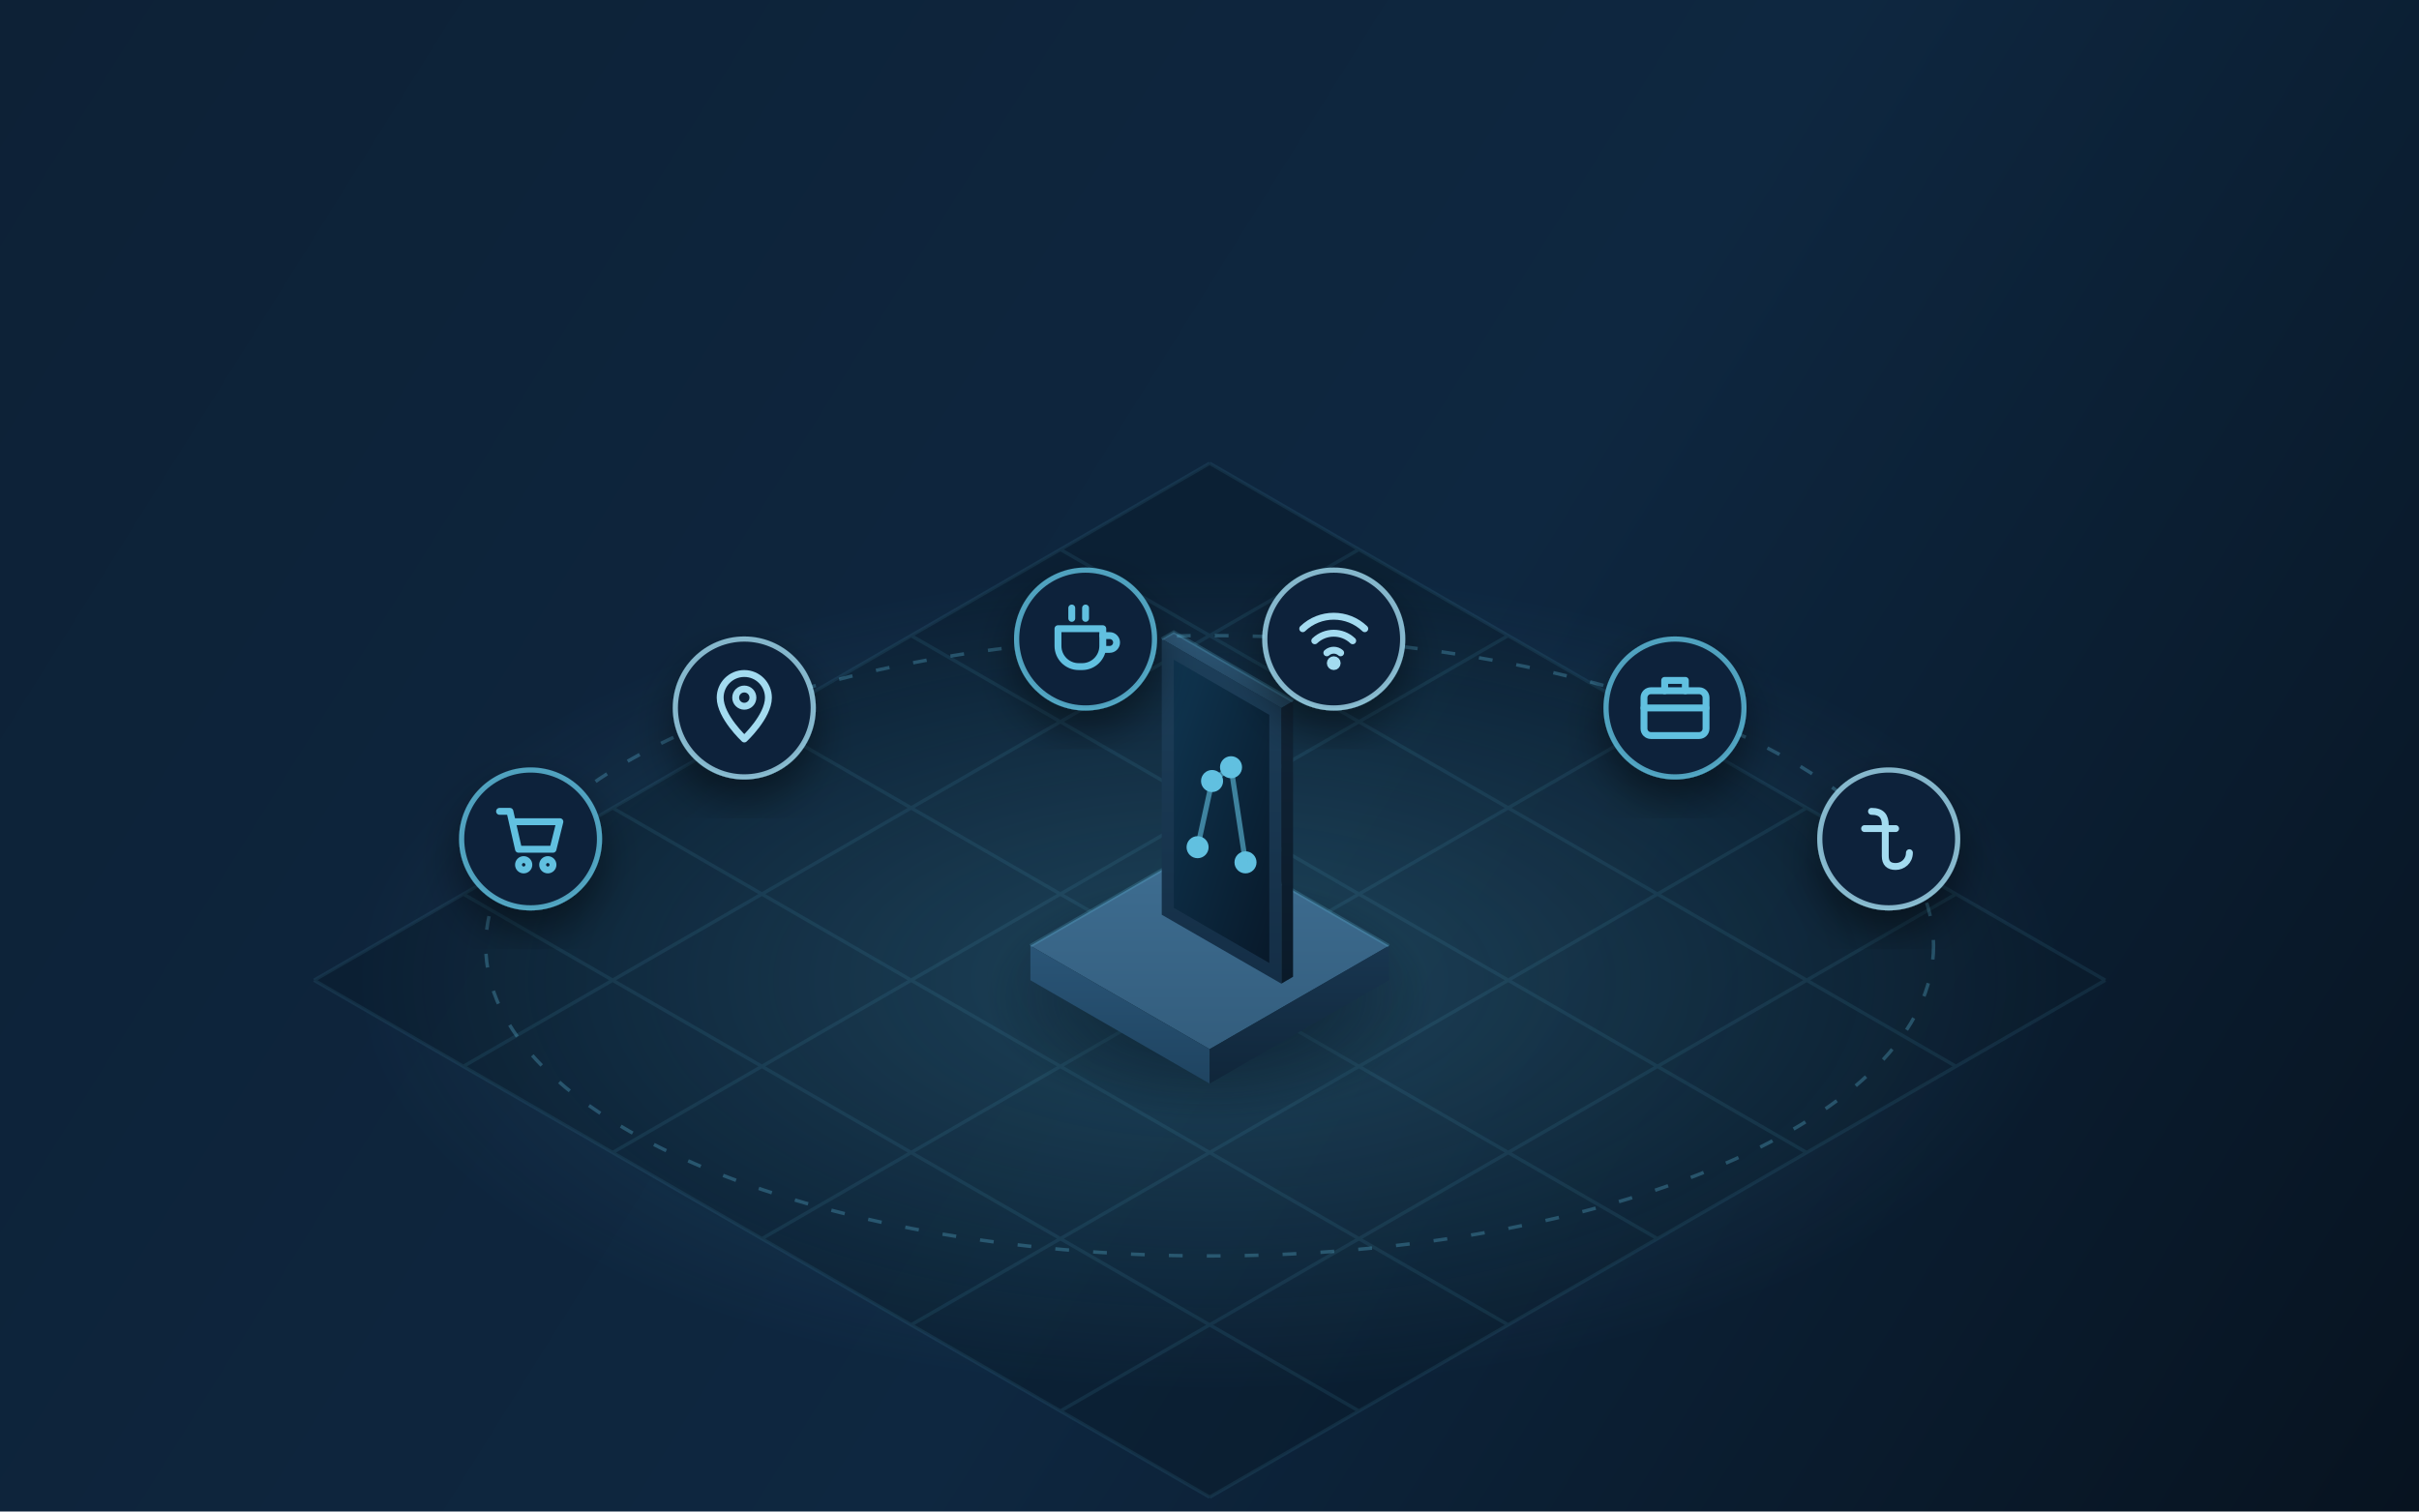
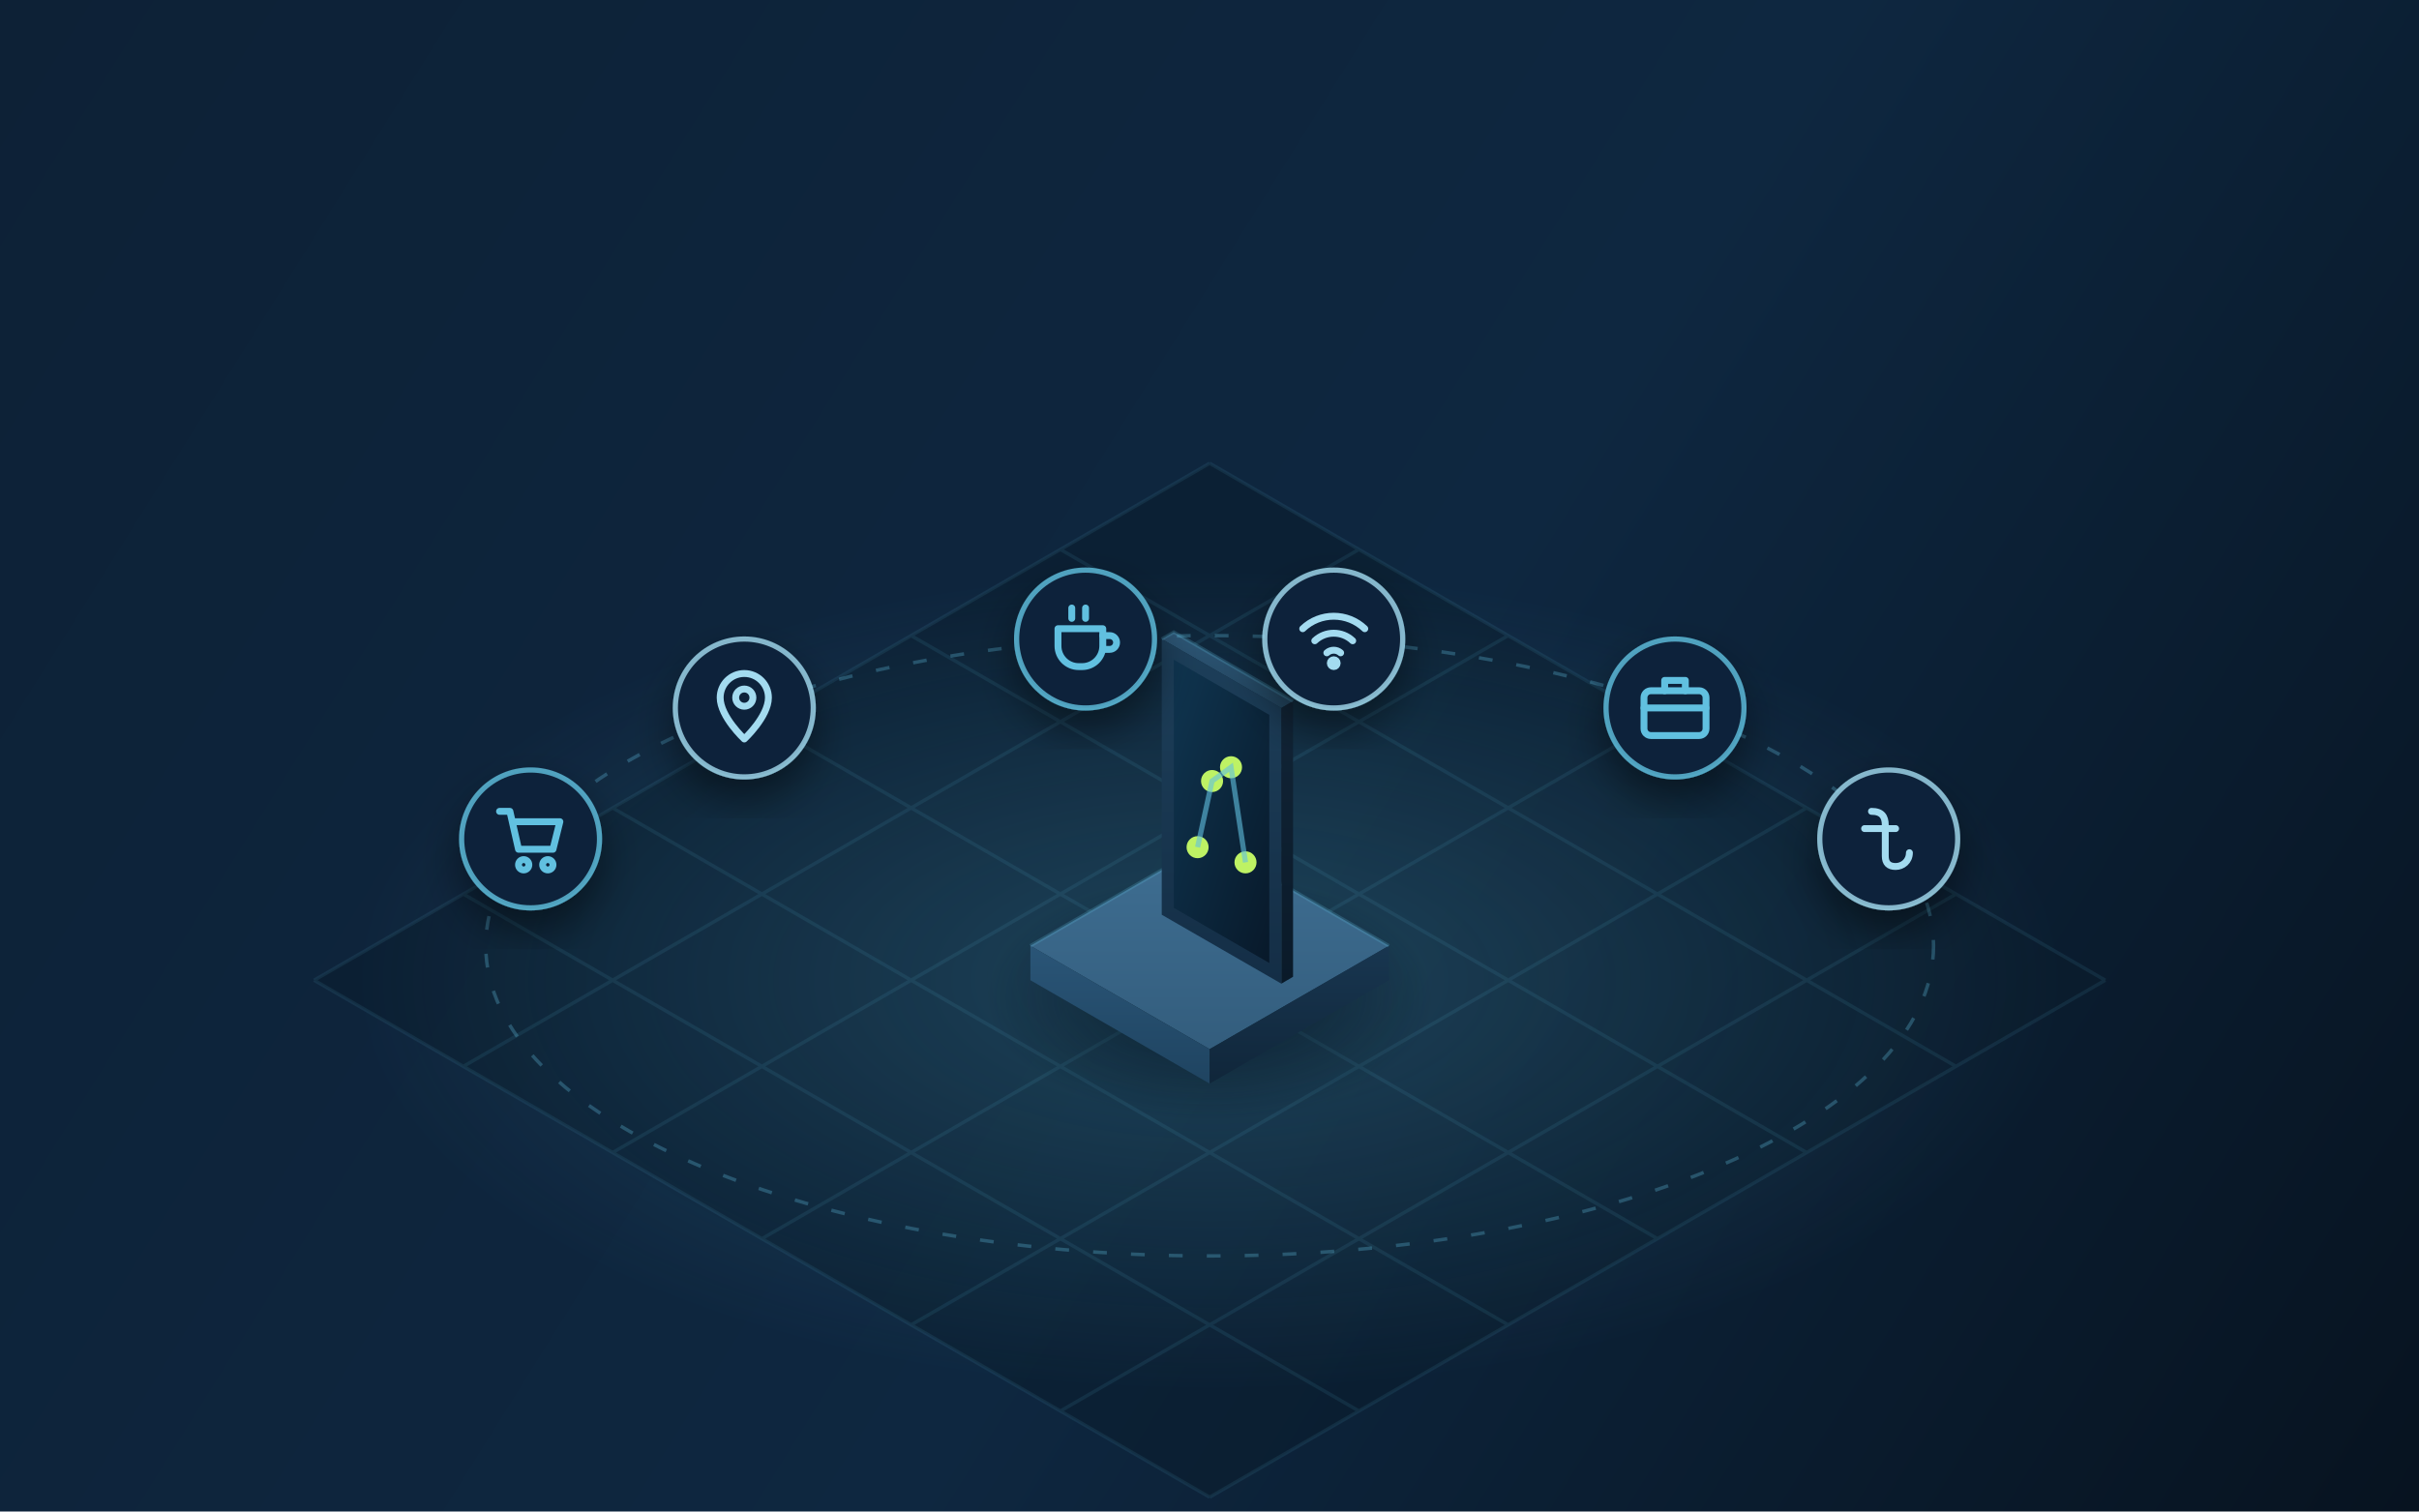
<svg xmlns="http://www.w3.org/2000/svg" viewBox="0 0 640 400" width="640" height="400" role="img" aria-label="An isometric phone at the centre of orbiting app tiles for network, shopping, rides, food and payments">
  <defs>
    <linearGradient id="bg" x1="0" y1="0" x2="640" y2="400" gradientUnits="userSpaceOnUse">
      <stop offset="0" stop-color="#0d2136" />
      <stop offset=".55" stop-color="#0e2740" />
      <stop offset="1" stop-color="#071320" />
    </linearGradient>
    <linearGradient id="fTop" x1="0" y1="0" x2="0" y2="1">
      <stop offset="0" stop-color="#2d5675" />
      <stop offset="1" stop-color="#22455f" />
    </linearGradient>
    <linearGradient id="fLeft" x1="0" y1="0" x2="0" y2="1">
      <stop offset="0" stop-color="#1d3f5a" />
      <stop offset="1" stop-color="#142e46" />
    </linearGradient>
    <linearGradient id="fRight" x1="0" y1="0" x2="0" y2="1">
      <stop offset="0" stop-color="#112436" />
      <stop offset="1" stop-color="#0a1a29" />
    </linearGradient>
    <linearGradient id="lTop" x1="0" y1="0" x2="0" y2="1">
      <stop offset="0" stop-color="#3f6f93" />
      <stop offset="1" stop-color="#335d7d" />
    </linearGradient>
    <linearGradient id="lLeft" x1="0" y1="0" x2="0" y2="1">
      <stop offset="0" stop-color="#2a5577" />
      <stop offset="1" stop-color="#1f4461" />
    </linearGradient>
    <linearGradient id="lRight" x1="0" y1="0" x2="0" y2="1">
      <stop offset="0" stop-color="#183650" />
      <stop offset="1" stop-color="#10263a" />
    </linearGradient>
    <linearGradient id="gTop" x1="0" y1="0" x2="0" y2="1">
      <stop offset="0" stop-color="#8fd3ee" />
      <stop offset="1" stop-color="#61c0e0" />
    </linearGradient>
    <linearGradient id="gLeft" x1="0" y1="0" x2="0" y2="1">
      <stop offset="0" stop-color="#3d8fc0" />
      <stop offset="1" stop-color="#2f6f99" />
    </linearGradient>
    <linearGradient id="gRight" x1="0" y1="0" x2="0" y2="1">
      <stop offset="0" stop-color="#26557a" />
      <stop offset="1" stop-color="#1b4060" />
    </linearGradient>
+     <linearGradient id="mTop" x1="0" y1="0" x2="0" y2="1">
+       <stop offset="0" stop-color="#e4fbb0" />
+       <stop offset="1" stop-color="#bef264" />
+     </linearGradient>
+     <linearGradient id="mLeft" x1="0" y1="0" x2="0" y2="1">
+       <stop offset="0" stop-color="#9ccf45" />
+       <stop offset="1" stop-color="#7fb12f" />
+     </linearGradient>
+     <linearGradient id="mRight" x1="0" y1="0" x2="0" y2="1">
+       <stop offset="0" stop-color="#5f8f22" />
+       <stop offset="1" stop-color="#46701a" />
+     </linearGradient>
+     <linearGradient id="cylM" x1="0" y1="0" x2="1" y2="0">
+       <stop offset="0" stop-color="#9ccf45" />
+       <stop offset="1" stop-color="#46701a" />
+     </linearGradient>
    <linearGradient id="roof" x1="0" y1="0" x2="0" y2="1">
      <stop offset="0" stop-color="#3a5f9a" />
      <stop offset="1" stop-color="#2b4777" />
    </linearGradient>
    <linearGradient id="cyl" x1="0" y1="0" x2="1" y2="0">
      <stop offset="0" stop-color="#1d3f5a" />
      <stop offset=".55" stop-color="#163650" />
      <stop offset="1" stop-color="#0a1a29" />
    </linearGradient>
    <linearGradient id="cylG" x1="0" y1="0" x2="1" y2="0">
      <stop offset="0" stop-color="#3d8fc0" />
      <stop offset="1" stop-color="#1b4060" />
    </linearGradient>
    <linearGradient id="screen" x1="0" y1="0" x2="1" y2="1">
      <stop offset="0" stop-color="#0f3550" />
      <stop offset="1" stop-color="#08192a" />
    </linearGradient>
    <radialGradient id="head" cx=".4" cy=".35" r=".7">
      <stop offset="0" stop-color="#3f6f93" />
      <stop offset="1" stop-color="#173550" />
    </radialGradient>
    <radialGradient id="pool" cx=".5" cy=".5" r=".5">
      <stop offset="0" stop-color="#61c0e0" stop-opacity=".22" />
      <stop offset="1" stop-color="#61c0e0" stop-opacity="0" />
    </radialGradient>
    <radialGradient id="shadow" cx=".5" cy=".5" r=".5">
      <stop offset="0" stop-color="#04101b" stop-opacity=".7" />
      <stop offset="1" stop-color="#04101b" stop-opacity="0" />
    </radialGradient>
+     <style>
+ .blink{animation:blink 3.2s ease-in-out infinite}
+ .grow{transform-box:fill-box;transform-origin:50% 100%;animation:grow 2.6s ease-in-out infinite}
+ .wave{transform-box:fill-box;transform-origin:50% 50%;animation:wave 1.1s ease-in-out infinite}
+ .draw{stroke-dasharray:420;animation:draw 3.4s linear infinite}
+ .flow{animation:flow 1.2s linear infinite}
+ .packet{animation:move 2.8s linear infinite}
+ .float{animation:float 4.5s ease-in-out infinite}
+ .ping{animation:ping 2.2s ease-out infinite}
+ .pop{animation:pop 4.5s ease-in-out infinite}
+ .breathe{animation:breathe 5s ease-in-out infinite}
+ @keyframes blink{0%,100%{opacity:.9}50%{opacity:.25}}
+ @keyframes grow{0%,100%{transform:scaleY(1)}50%{transform:scaleY(.55)}}
+ @keyframes wave{0%,100%{transform:scaleY(1)}50%{transform:scaleY(.3)}}
+ @keyframes draw{0%{stroke-dashoffset:420}60%,100%{stroke-dashoffset:0}}
+ @keyframes flow{to{stroke-dashoffset:-22}}
+ @keyframes move{0%{offset-distance:0%;opacity:0}12%,88%{opacity:1}100%{offset-distance:100%;opacity:0}}
+ @keyframes float{0%,100%{transform:translateY(0)}50%{transform:translateY(-7px)}}
+ @keyframes ping{0%{opacity:.15}35%{opacity:1}100%{opacity:.15}}
+ @keyframes pop{0%,12%{opacity:0}28%,100%{opacity:.9}}
+ @keyframes breathe{0%,100%{opacity:.65}50%{opacity:1}}
+ @media (prefers-reduced-motion:reduce){*{animation:none!important}.packet{display:none}}
+ </style>
    <filter id="soft" x="-30%" y="-30%" width="160%" height="160%">
      <feDropShadow dx="0" dy="6" stdDeviation="6" flood-color="#000" flood-opacity=".45" />
    </filter>
  </defs>
  <rect width="640" height="400" fill="url(#bg)" />
  <g transform="translate(28.2 31.4) scale(0.912)">
    <polygon points="320.0,100.0 579.8,250.0 320.0,400.0 60.2,250.0" fill="#0a1b2b" opacity=".55" />
    <path d="M320.0 100.0L60.2 250.0M320.0 100.0L579.8 250.0M363.3 125.0L103.5 275.0M276.7 125.0L536.5 275.0M406.6 150.0L146.8 300.0M233.4 150.0L493.2 300.0M449.9 175.0L190.1 325.0M190.1 175.0L449.9 325.0M493.2 200.0L233.4 350.0M146.8 200.0L406.6 350.0M536.5 225.0L276.7 375.0M103.5 225.0L363.3 375.0M579.8 250.0L320.0 400.0M60.2 250.0L320.0 400.0" stroke="#61c0e0" stroke-opacity=".1" stroke-width="1" />
-     <ellipse cx="320.0" cy="250.0" rx="250" ry="120" fill="url(#pool)" />
+     <ellipse class="breathe" cx="320.0" cy="250.0" rx="250" ry="120" fill="url(#pool)" />
    <ellipse cx="320.0" cy="255.0" rx="65.0" ry="35.7" fill="url(#shadow)" />
    <polygon points="320.0,210.0 372.0,240.0 320.0,270.0 268.0,240.0" fill="url(#lTop)" />
    <polygon points="268.0,250.0 320.0,280.0 320.0,270.0 268.0,240.0" fill="url(#lLeft)" />
    <polygon points="372.0,250.0 320.0,280.0 320.0,270.0 372.0,240.0" fill="url(#lRight)" />
    <polyline points="268.0,240.0 320.0,210.0 372.0,240.0" fill="none" stroke="#61c0e0" stroke-opacity=".22" stroke-width="1" />
    <polygon points="309.6,149.0 344.2,169.0 340.8,171.0 306.1,151.0" fill="url(#fTop)" />
    <polygon points="306.1,231.0 340.8,251.0 340.8,171.0 306.1,151.0" fill="url(#fLeft)" />
    <polygon points="344.2,249.0 340.8,251.0 340.8,171.0 344.2,169.0" fill="url(#fRight)" />
    <polyline points="306.1,151.0 309.6,149.0 344.2,169.0" fill="none" stroke="#61c0e0" stroke-opacity=".22" stroke-width="1" />
    <polygon points="309.6,229.0 337.3,245.0 337.3,173.0 309.6,157.0" fill="url(#screen)" />
-     <circle cx="316.5" cy="211.4" r="3.2" fill="#61c0e0" />
-     <circle cx="326.2" cy="188.2" r="3.2" fill="#61c0e0" />
-     <circle cx="330.4" cy="215.8" r="3.2" fill="#61c0e0" />
-     <circle cx="320.7" cy="192.2" r="3.2" fill="#61c0e0" />
+     <circle class="blink" style="animation-delay:0.52s" cx="316.5" cy="211.4" r="3.2" fill="#bef264" />
+     <circle class="blink" style="animation-delay:1.13s" cx="326.2" cy="188.2" r="3.2" fill="#bef264" />
+     <circle class="blink" style="animation-delay:1.74s" cx="330.4" cy="215.8" r="3.2" fill="#bef264" />
+     <circle class="blink" style="animation-delay:2.35s" cx="320.7" cy="192.2" r="3.2" fill="#bef264" />
    <polyline points="316.5,211.4 320.7,192.2 326.2,188.2 330.4,215.8" fill="none" stroke="#61c0e0" stroke-opacity=".6" stroke-width="1.5" />
    <ellipse cx="320.0" cy="240.0" rx="210" ry="90" fill="none" stroke="#61c0e0" stroke-opacity=".3" stroke-dasharray="4 7" />
-     <g filter="url(#soft)">
-       <circle cx="123" cy="209" r="20" fill="#10243a" stroke="#61c0e0" stroke-opacity=".8" stroke-width="1.5" />
+     <g class="float" style="animation-delay:1.96s">
+       <g filter="url(#soft)">
+         <circle cx="123" cy="209" r="20" fill="#10243a" stroke="#61c0e0" stroke-opacity=".8" stroke-width="1.5" />
+       </g>
+       <g transform="translate(111 197)" fill="none" stroke="#61c0e0" stroke-width="2" stroke-linecap="round" stroke-linejoin="round">
+         <path d="M3 4h3l2.5 11h10l2-8H7" />
+         <circle cx="10" cy="19.5" r="1.5" />
+         <circle cx="17" cy="19.5" r="1.5" />
+       </g>
    </g>
-     <g transform="translate(111 197)" fill="none" stroke="#61c0e0" stroke-width="2" stroke-linecap="round" stroke-linejoin="round">
-       <path d="M3 4h3l2.5 11h10l2-8H7" />
-       <circle cx="10" cy="19.5" r="1.5" />
-       <circle cx="17" cy="19.5" r="1.5" />
+     <g class="float" style="animation-delay:2.57s">
+       <g filter="url(#soft)">
+         <circle cx="185" cy="171" r="20" fill="#10243a" stroke="#a3dbf0" stroke-opacity=".8" stroke-width="1.5" />
+       </g>
+       <g transform="translate(173 159)" fill="none" stroke="#a3dbf0" stroke-width="2" stroke-linecap="round" stroke-linejoin="round">
+         <path d="M12 21s-7-6.5-7-12a7 7 0 0 1 14 0c0 5.5-7 12-7 12z" />
+         <circle cx="12" cy="9" r="2.5" />
+       </g>
    </g>
-     <g filter="url(#soft)">
-       <circle cx="185" cy="171" r="20" fill="#10243a" stroke="#a3dbf0" stroke-opacity=".8" stroke-width="1.5" />
+     <g class="float" style="animation-delay:3.18s">
+       <g filter="url(#soft)">
+         <circle cx="284" cy="151" r="20" fill="#10243a" stroke="#61c0e0" stroke-opacity=".8" stroke-width="1.5" />
+       </g>
+       <g transform="translate(272 139)" fill="none" stroke="#61c0e0" stroke-width="2" stroke-linecap="round" stroke-linejoin="round">
+         <path d="M4 9h13v5a6 6 0 0 1-6 6h-1a6 6 0 0 1-6-6z" />
+         <path d="M17 11h2a2 2 0 0 1 0 4h-2" />
+         <path d="M8 3v3M12 3v3" />
+       </g>
    </g>
-     <g transform="translate(173 159)" fill="none" stroke="#a3dbf0" stroke-width="2" stroke-linecap="round" stroke-linejoin="round">
-       <path d="M12 21s-7-6.5-7-12a7 7 0 0 1 14 0c0 5.5-7 12-7 12z" />
-       <circle cx="12" cy="9" r="2.5" />
+     <g class="float" style="animation-delay:3.79s">
+       <g filter="url(#soft)">
+         <circle cx="517" cy="209" r="20" fill="#10243a" stroke="#a3dbf0" stroke-opacity=".8" stroke-width="1.5" />
+       </g>
+       <g transform="translate(505 197)" fill="none" stroke="#a3dbf0" stroke-width="2" stroke-linecap="round" stroke-linejoin="round">
+         <path d="M7 4c3 0 4 1.5 4 4v9c0 2 1 3 3 3s4-1.5 4-4" />
+         <path d="M5 9h9" />
+       </g>
    </g>
-     <g filter="url(#soft)">
-       <circle cx="284" cy="151" r="20" fill="#10243a" stroke="#61c0e0" stroke-opacity=".8" stroke-width="1.5" />
+     <g class="float" style="animation-delay:4.40s">
+       <g filter="url(#soft)">
+         <circle cx="455" cy="171" r="20" fill="#10243a" stroke="#61c0e0" stroke-opacity=".8" stroke-width="1.5" />
+       </g>
+       <g transform="translate(443 159)" fill="none" stroke="#61c0e0" stroke-width="2" stroke-linecap="round" stroke-linejoin="round">
+         <rect x="3" y="7" width="18" height="13" rx="2" />
+         <path d="M9 7V4h6v3" />
+         <path d="M3 12h18" />
+       </g>
    </g>
-     <g transform="translate(272 139)" fill="none" stroke="#61c0e0" stroke-width="2" stroke-linecap="round" stroke-linejoin="round">
-       <path d="M4 9h13v5a6 6 0 0 1-6 6h-1a6 6 0 0 1-6-6z" />
-       <path d="M17 11h2a2 2 0 0 1 0 4h-2" />
-       <path d="M8 3v3M12 3v3" />
-     </g>
-     <g filter="url(#soft)">
-       <circle cx="517" cy="209" r="20" fill="#10243a" stroke="#a3dbf0" stroke-opacity=".8" stroke-width="1.5" />
-     </g>
-     <g transform="translate(505 197)" fill="none" stroke="#a3dbf0" stroke-width="2" stroke-linecap="round" stroke-linejoin="round">
-       <path d="M7 4c3 0 4 1.5 4 4v9c0 2 1 3 3 3s4-1.5 4-4" />
-       <path d="M5 9h9" />
-     </g>
-     <g filter="url(#soft)">
-       <circle cx="455" cy="171" r="20" fill="#10243a" stroke="#61c0e0" stroke-opacity=".8" stroke-width="1.5" />
-     </g>
-     <g transform="translate(443 159)" fill="none" stroke="#61c0e0" stroke-width="2" stroke-linecap="round" stroke-linejoin="round">
-       <rect x="3" y="7" width="18" height="13" rx="2" />
-       <path d="M9 7V4h6v3" />
-       <path d="M3 12h18" />
-     </g>
-     <g filter="url(#soft)">
-       <circle cx="356" cy="151" r="20" fill="#10243a" stroke="#a3dbf0" stroke-opacity=".8" stroke-width="1.5" />
-     </g>
-     <g transform="translate(344 139)" fill="none" stroke="#a3dbf0" stroke-width="2" stroke-linecap="round" stroke-linejoin="round">
-       <path d="M3 9a13 13 0 0 1 18 0" />
-       <path d="M6.5 12.5a8 8 0 0 1 11 0" />
-       <path d="M10 16a3 3 0 0 1 4 0" />
-       <circle cx="12" cy="19" r="1" />
+     <g class="float" style="animation-delay:0.51s">
+       <g filter="url(#soft)">
+         <circle cx="356" cy="151" r="20" fill="#10243a" stroke="#a3dbf0" stroke-opacity=".8" stroke-width="1.5" />
+       </g>
+       <g transform="translate(344 139)" fill="none" stroke="#a3dbf0" stroke-width="2" stroke-linecap="round" stroke-linejoin="round">
+         <path d="M3 9a13 13 0 0 1 18 0" />
+         <path d="M6.5 12.5a8 8 0 0 1 11 0" />
+         <path d="M10 16a3 3 0 0 1 4 0" />
+         <circle cx="12" cy="19" r="1" />
+       </g>
    </g>
  </g>
</svg>
